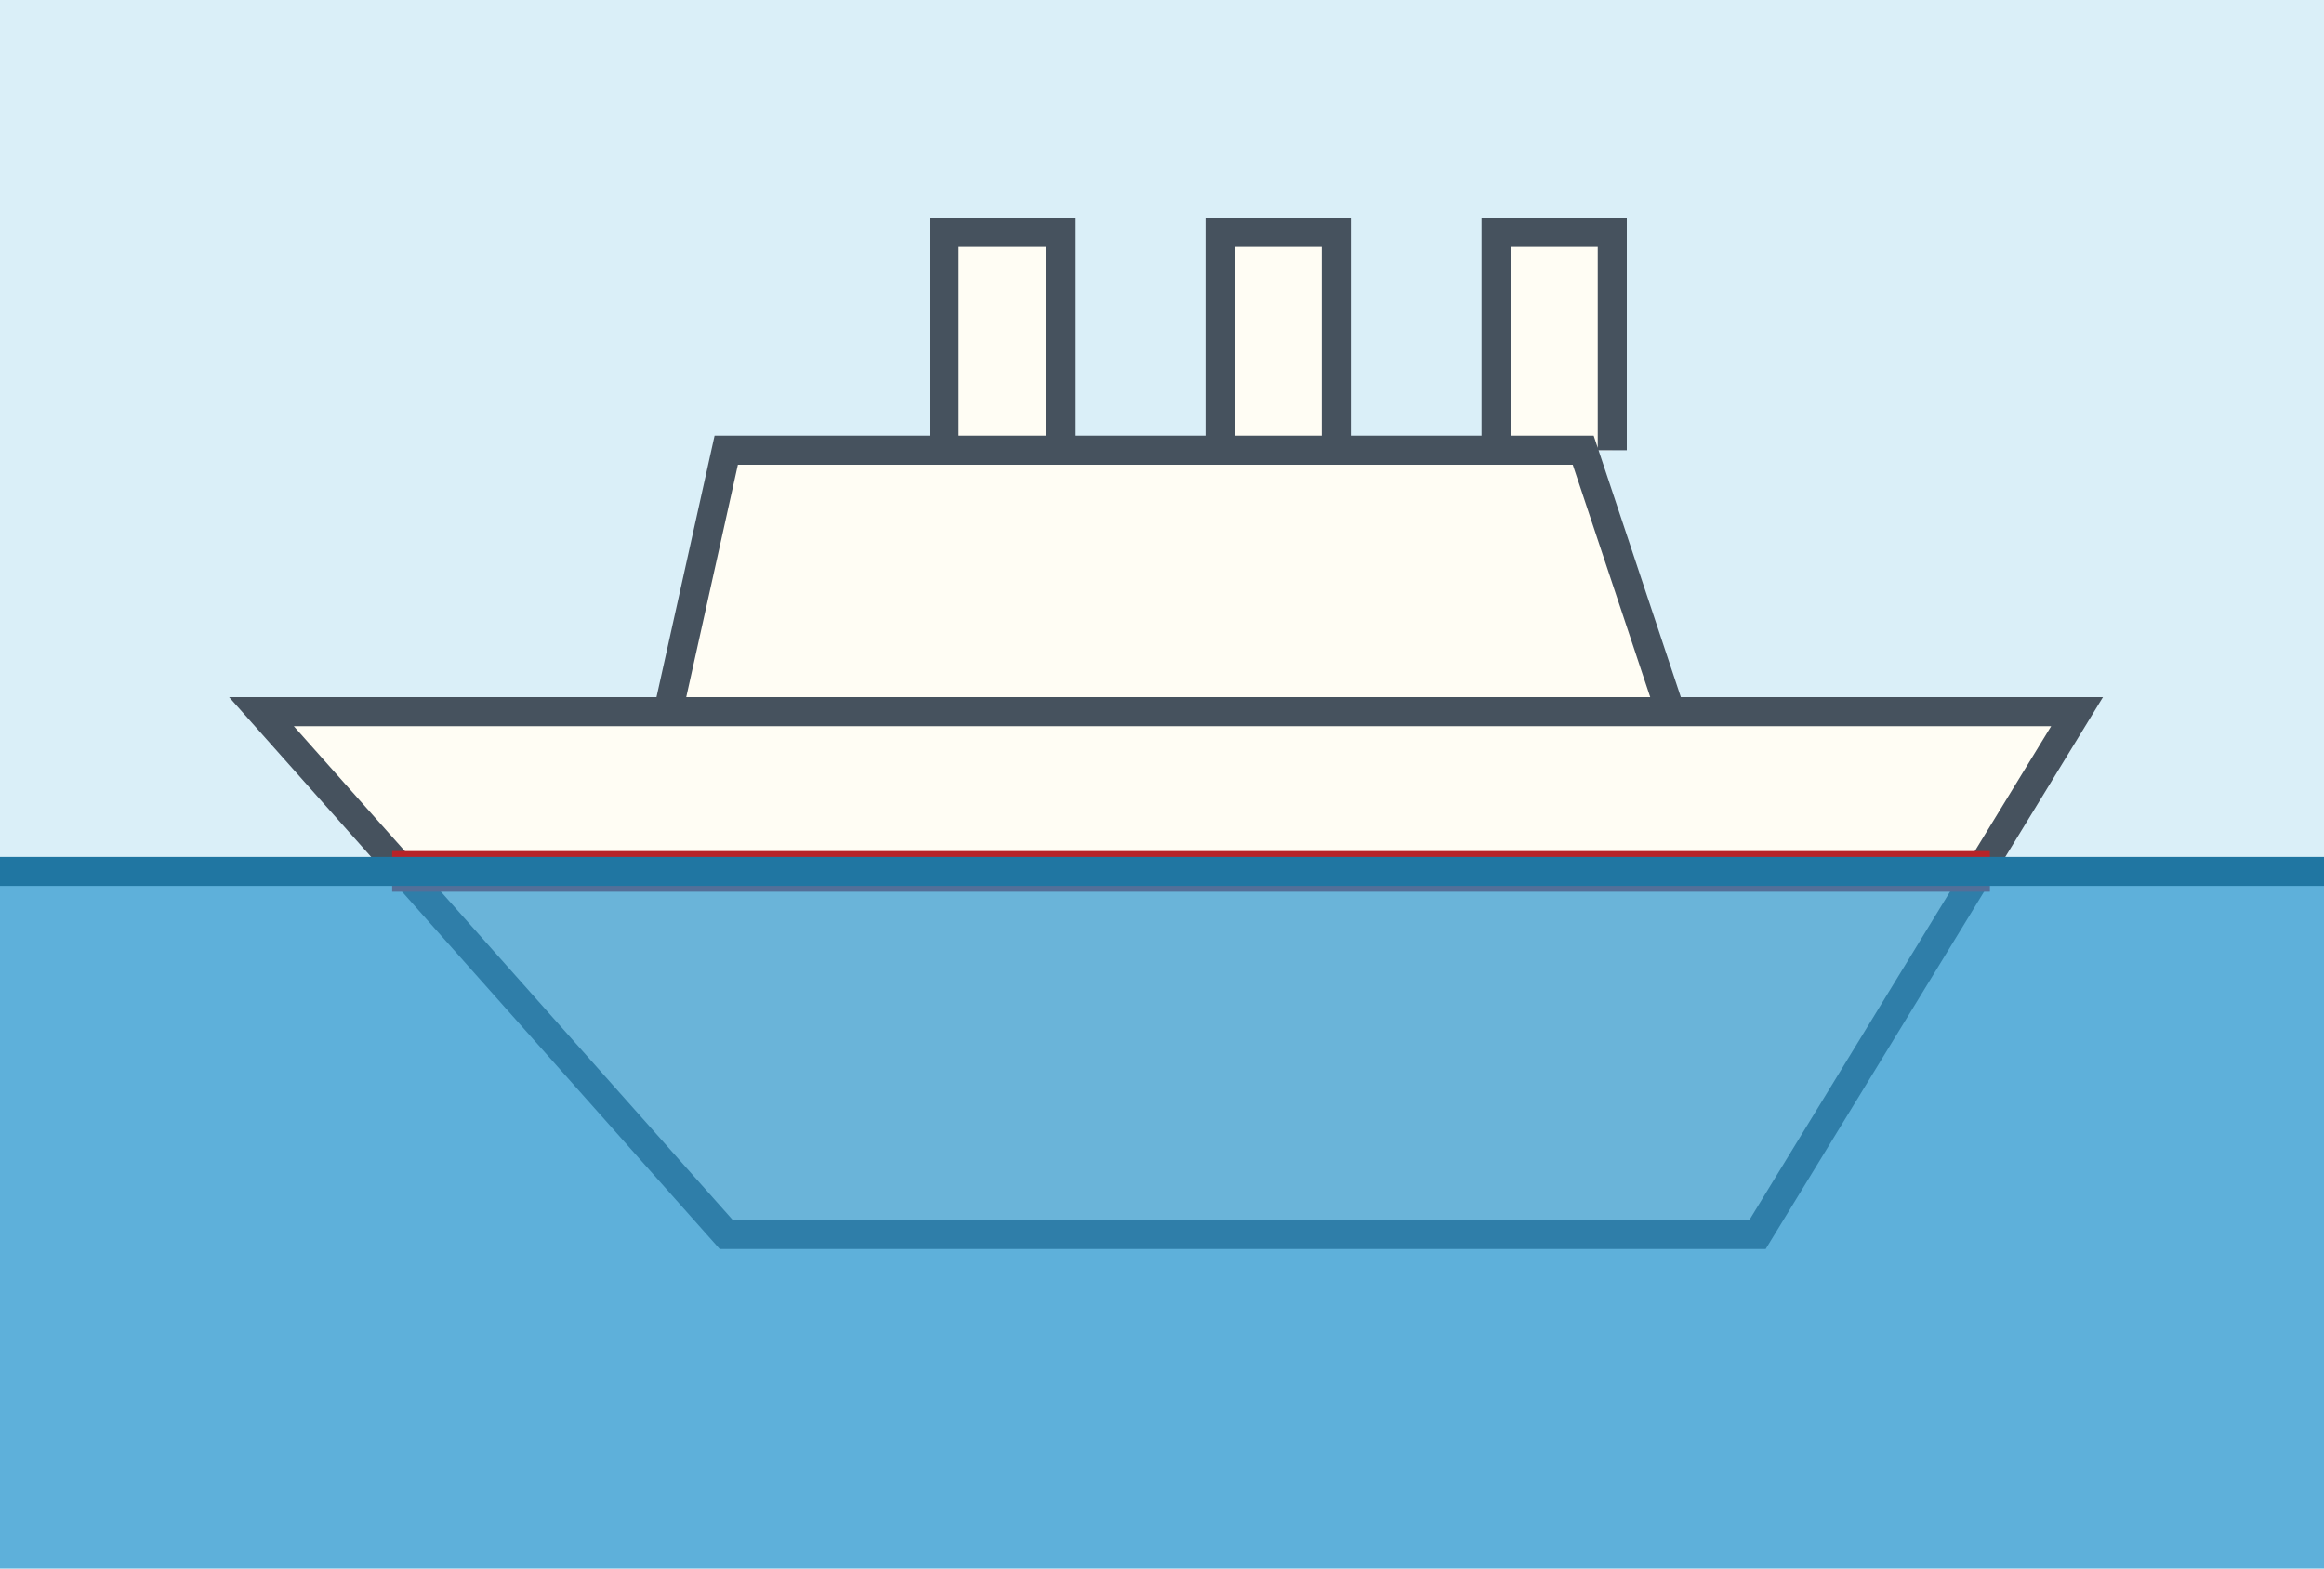
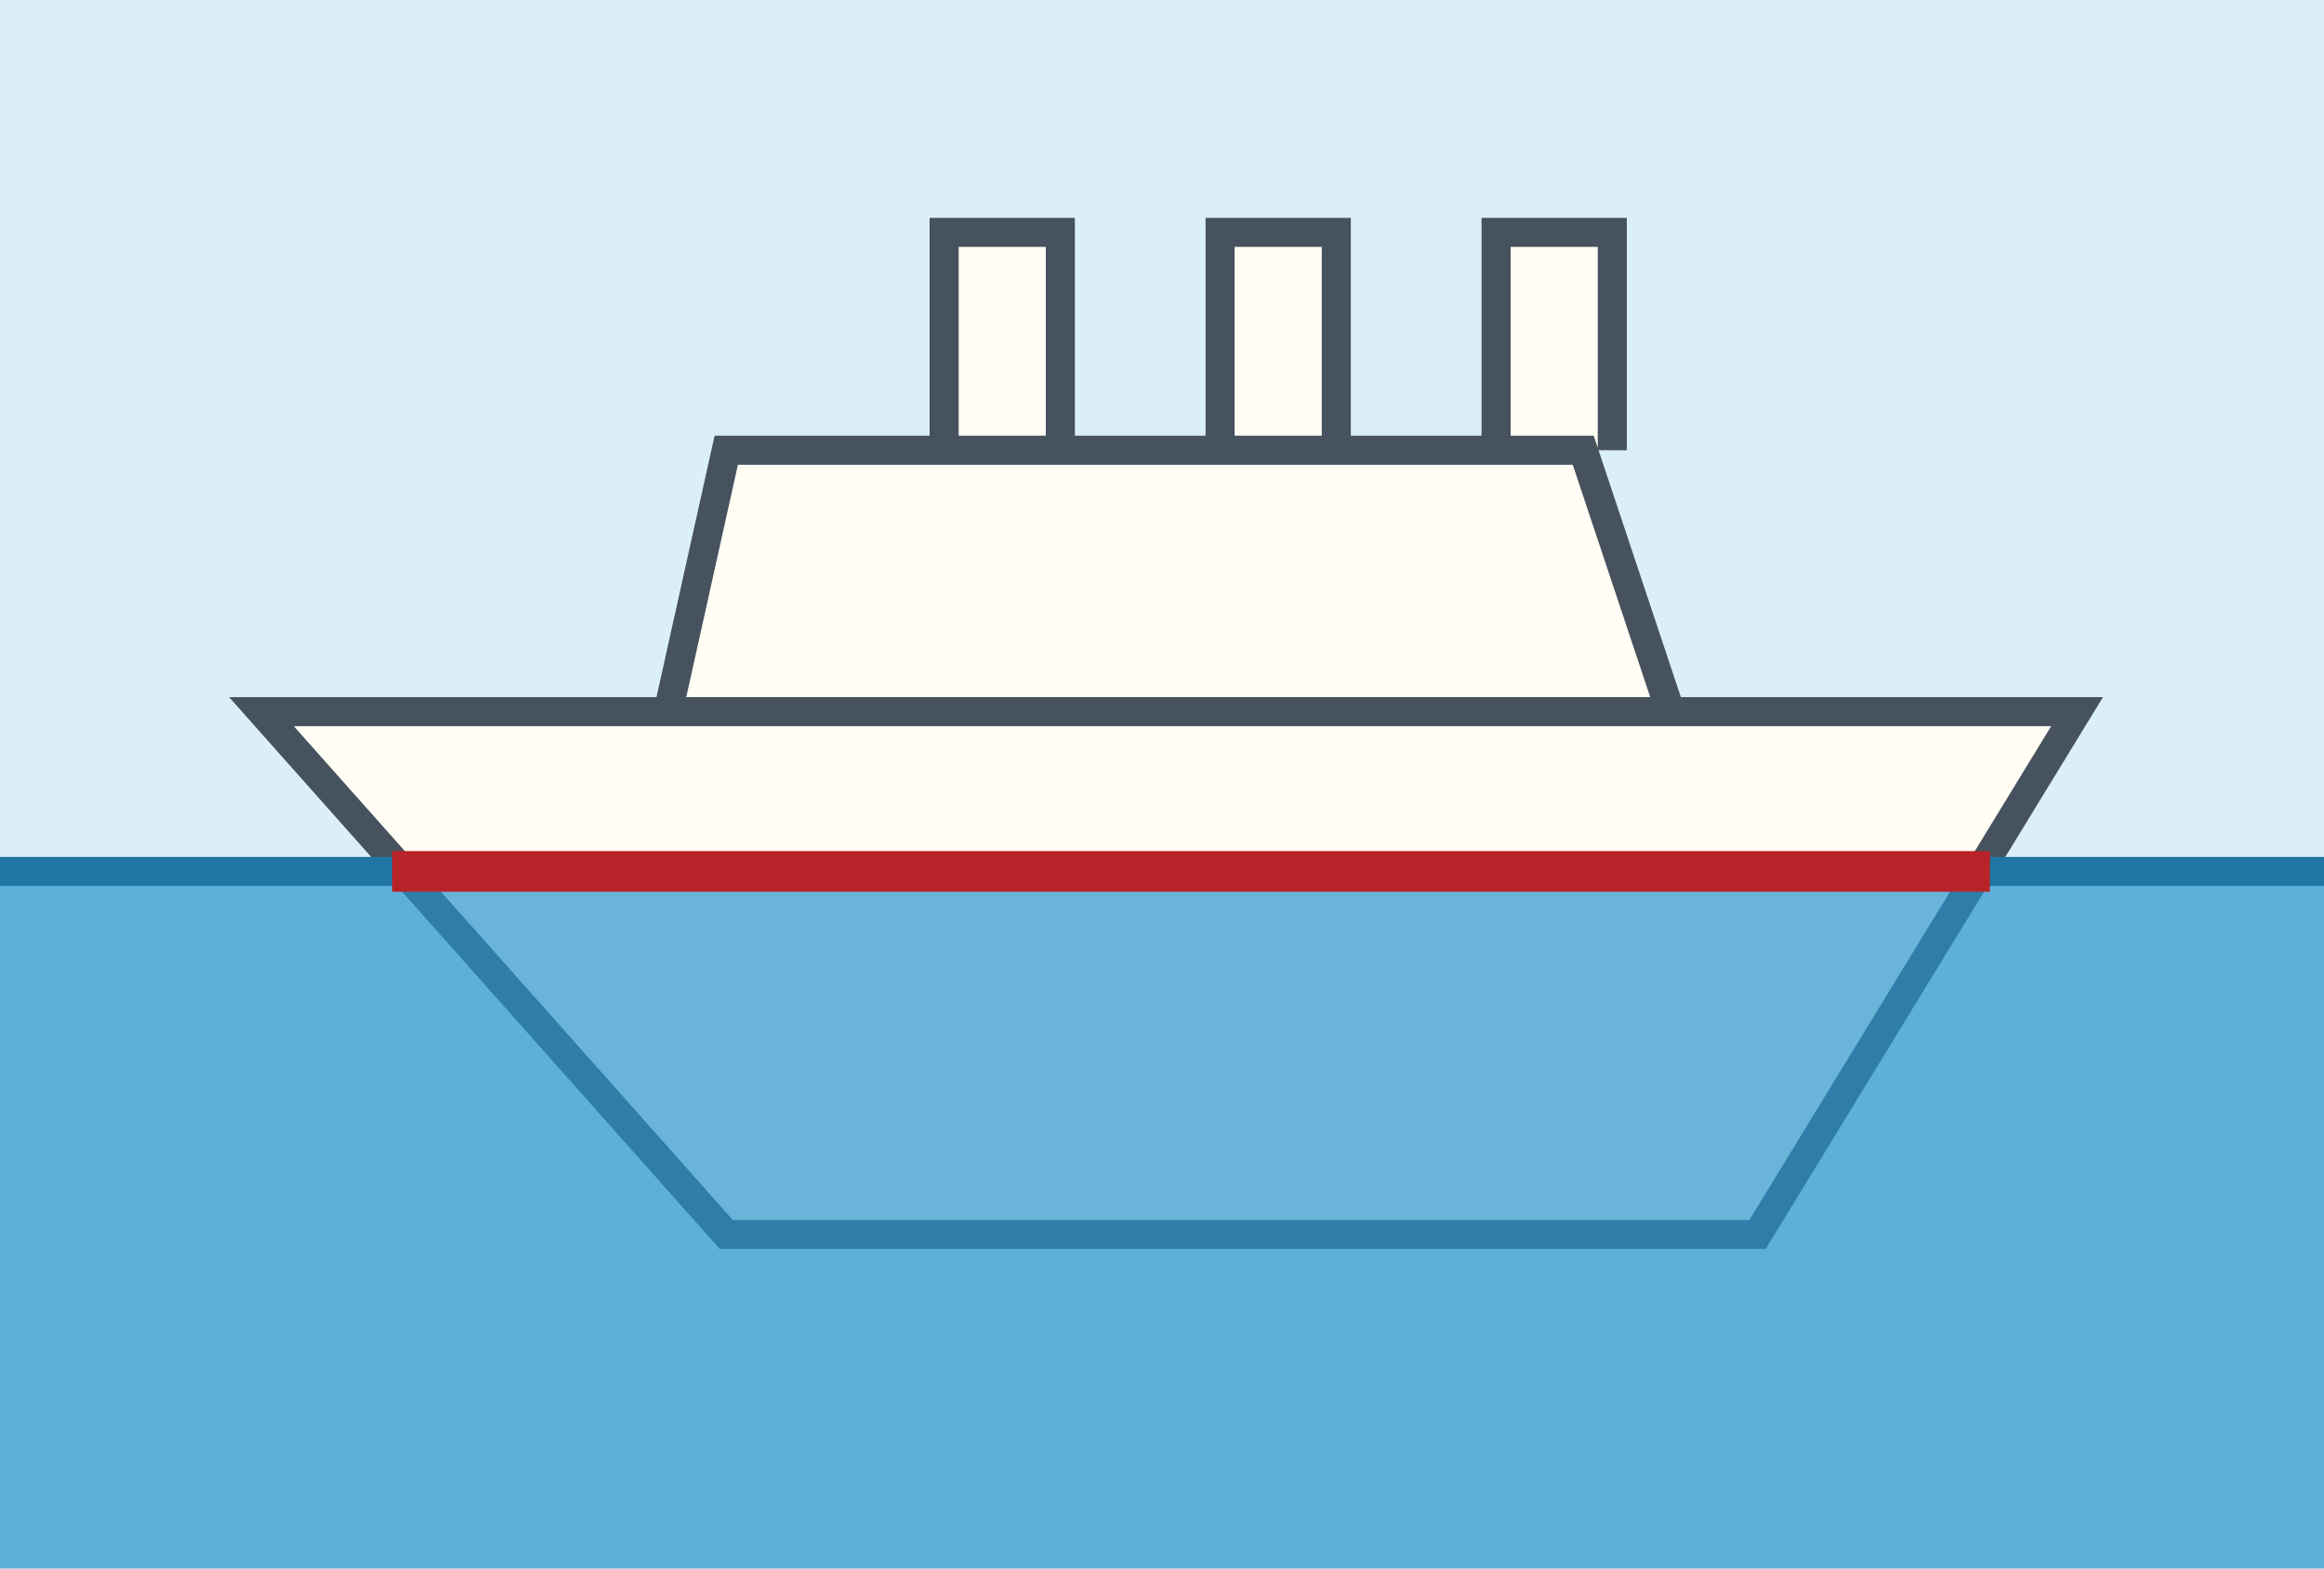
<svg xmlns="http://www.w3.org/2000/svg" width="160" height="108" viewBox="0 0 160 108">
  <rect width="160" height="108" fill="#daeff8" />
  <g transform="rotate(0 80 55)">
    <path d="M46 49l4-18h59l6 18M65 31v-15h8v15m11 0V16h8v15m11 0V16h8v15" fill="#fffdf4" stroke="#46525e" stroke-width="2" />
    <path fill="#fffdf4" stroke="#46525e" stroke-width="2" d="M18 49h125l-22 36H50z" />
-     <path d="M27 60h110" stroke="#b72329" stroke-width="2.8" />
  </g>
  <path fill="#2493cc" opacity=".68" d="M0 60h160v48H0z" />
  <path stroke="#2076a2" stroke-width="2" d="M0 60h160" />
+   <path transform="rotate(0 80 55)" d="M27 60h110" stroke="#b72329" stroke-width="2.8" />
</svg>
